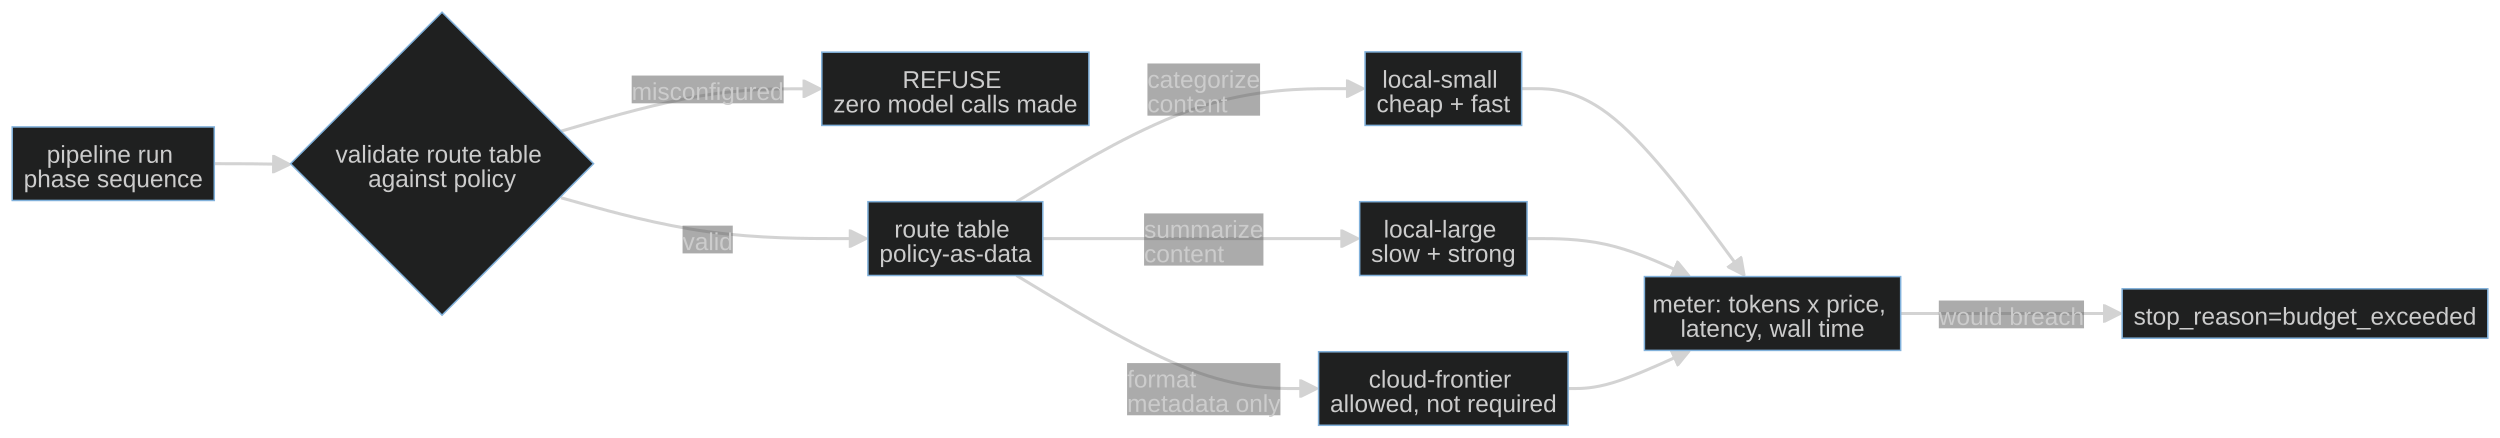
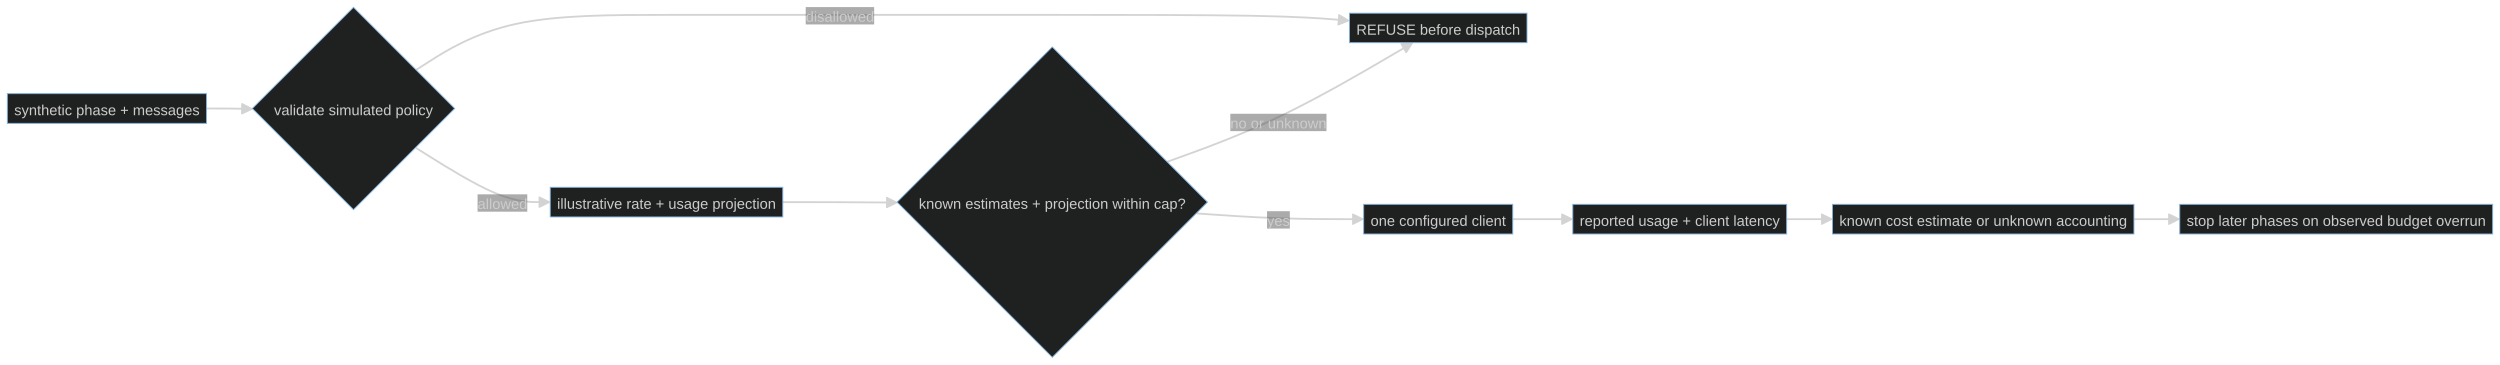
- <svg xmlns="http://www.w3.org/2000/svg" id="ahp-5f787d2e3541270d" width="100%" style="max-width: 1638.523px;" viewBox="-8 -8 1638.523 286.74" role="graphics-document document" aria-roledescription="flowchart-v2">
-   <style>#ahp-5f787d2e3541270d{font-family:Arial,sans-serif;font-size:16px;fill:#ccc;}#ahp-5f787d2e3541270d .error-icon{fill:#a44141;}#ahp-5f787d2e3541270d .error-text{fill:#ddd;stroke:#ddd;}#ahp-5f787d2e3541270d .edge-thickness-normal{stroke-width:2px;}#ahp-5f787d2e3541270d .edge-thickness-thick{stroke-width:3.5px;}#ahp-5f787d2e3541270d .edge-pattern-solid{stroke-dasharray:0;}#ahp-5f787d2e3541270d .edge-pattern-dashed{stroke-dasharray:3;}#ahp-5f787d2e3541270d .edge-pattern-dotted{stroke-dasharray:2;}#ahp-5f787d2e3541270d .marker{fill:lightgrey;stroke:lightgrey;}#ahp-5f787d2e3541270d .marker.cross{stroke:lightgrey;}#ahp-5f787d2e3541270d svg{font-family:Arial,sans-serif;font-size:16px;}#ahp-5f787d2e3541270d .label{font-family:Arial,sans-serif;color:#ccc;}#ahp-5f787d2e3541270d .cluster-label text{fill:#F9FFFE;}#ahp-5f787d2e3541270d .cluster-label span,#ahp-5f787d2e3541270d p{color:#F9FFFE;}#ahp-5f787d2e3541270d .label text,#ahp-5f787d2e3541270d span,#ahp-5f787d2e3541270d p{fill:#ccc;color:#ccc;}#ahp-5f787d2e3541270d .node rect,#ahp-5f787d2e3541270d .node circle,#ahp-5f787d2e3541270d .node ellipse,#ahp-5f787d2e3541270d .node polygon,#ahp-5f787d2e3541270d .node path{fill:#1f2020;stroke:#81B1DB;stroke-width:1px;}#ahp-5f787d2e3541270d .flowchart-label text{text-anchor:middle;}#ahp-5f787d2e3541270d .node .katex path{fill:#000;stroke:#000;stroke-width:1px;}#ahp-5f787d2e3541270d .node .label{text-align:center;}#ahp-5f787d2e3541270d .node.clickable{cursor:pointer;}#ahp-5f787d2e3541270d .arrowheadPath{fill:lightgrey;}#ahp-5f787d2e3541270d .edgePath .path{stroke:lightgrey;stroke-width:2.0px;}#ahp-5f787d2e3541270d .flowchart-link{stroke:lightgrey;fill:none;}#ahp-5f787d2e3541270d .edgeLabel{background-color:hsl(0, 0%, 34.412%);text-align:center;}#ahp-5f787d2e3541270d .edgeLabel rect{opacity:0.5;background-color:hsl(0, 0%, 34.412%);fill:hsl(0, 0%, 34.412%);}#ahp-5f787d2e3541270d .labelBkg{background-color:rgba(87.75, 87.75, 87.75, 0.5);}#ahp-5f787d2e3541270d .cluster rect{fill:hsl(180, 1.587%, 28.353%);stroke:rgba(255, 255, 255, 0.25);stroke-width:1px;}#ahp-5f787d2e3541270d .cluster text{fill:#F9FFFE;}#ahp-5f787d2e3541270d .cluster span,#ahp-5f787d2e3541270d p{color:#F9FFFE;}#ahp-5f787d2e3541270d div.mermaidTooltip{position:absolute;text-align:center;max-width:200px;padding:2px;font-family:Arial,sans-serif;font-size:12px;background:hsl(20, 1.587%, 12.353%);border:1px solid rgba(255, 255, 255, 0.25);border-radius:2px;pointer-events:none;z-index:100;}#ahp-5f787d2e3541270d .flowchartTitleText{text-anchor:middle;font-size:18px;fill:#ccc;}#ahp-5f787d2e3541270d :root{--mermaid-font-family:Arial,sans-serif;}</style>
+ <svg xmlns="http://www.w3.org/2000/svg" id="ahp-e26e2dd79164b014" width="100%" style="max-width: 2728.016px;" viewBox="-8 -7.736 2728.016 397.869" role="graphics-document document" aria-roledescription="flowchart-v2">
+   <style>#ahp-e26e2dd79164b014{font-family:Arial,sans-serif;font-size:16px;fill:#ccc;}#ahp-e26e2dd79164b014 .error-icon{fill:#a44141;}#ahp-e26e2dd79164b014 .error-text{fill:#ddd;stroke:#ddd;}#ahp-e26e2dd79164b014 .edge-thickness-normal{stroke-width:2px;}#ahp-e26e2dd79164b014 .edge-thickness-thick{stroke-width:3.5px;}#ahp-e26e2dd79164b014 .edge-pattern-solid{stroke-dasharray:0;}#ahp-e26e2dd79164b014 .edge-pattern-dashed{stroke-dasharray:3;}#ahp-e26e2dd79164b014 .edge-pattern-dotted{stroke-dasharray:2;}#ahp-e26e2dd79164b014 .marker{fill:lightgrey;stroke:lightgrey;}#ahp-e26e2dd79164b014 .marker.cross{stroke:lightgrey;}#ahp-e26e2dd79164b014 svg{font-family:Arial,sans-serif;font-size:16px;}#ahp-e26e2dd79164b014 .label{font-family:Arial,sans-serif;color:#ccc;}#ahp-e26e2dd79164b014 .cluster-label text{fill:#F9FFFE;}#ahp-e26e2dd79164b014 .cluster-label span,#ahp-e26e2dd79164b014 p{color:#F9FFFE;}#ahp-e26e2dd79164b014 .label text,#ahp-e26e2dd79164b014 span,#ahp-e26e2dd79164b014 p{fill:#ccc;color:#ccc;}#ahp-e26e2dd79164b014 .node rect,#ahp-e26e2dd79164b014 .node circle,#ahp-e26e2dd79164b014 .node ellipse,#ahp-e26e2dd79164b014 .node polygon,#ahp-e26e2dd79164b014 .node path{fill:#1f2020;stroke:#81B1DB;stroke-width:1px;}#ahp-e26e2dd79164b014 .flowchart-label text{text-anchor:middle;}#ahp-e26e2dd79164b014 .node .katex path{fill:#000;stroke:#000;stroke-width:1px;}#ahp-e26e2dd79164b014 .node .label{text-align:center;}#ahp-e26e2dd79164b014 .node.clickable{cursor:pointer;}#ahp-e26e2dd79164b014 .arrowheadPath{fill:lightgrey;}#ahp-e26e2dd79164b014 .edgePath .path{stroke:lightgrey;stroke-width:2.0px;}#ahp-e26e2dd79164b014 .flowchart-link{stroke:lightgrey;fill:none;}#ahp-e26e2dd79164b014 .edgeLabel{background-color:hsl(0, 0%, 34.412%);text-align:center;}#ahp-e26e2dd79164b014 .edgeLabel rect{opacity:0.5;background-color:hsl(0, 0%, 34.412%);fill:hsl(0, 0%, 34.412%);}#ahp-e26e2dd79164b014 .labelBkg{background-color:rgba(87.75, 87.75, 87.75, 0.5);}#ahp-e26e2dd79164b014 .cluster rect{fill:hsl(180, 1.587%, 28.353%);stroke:rgba(255, 255, 255, 0.25);stroke-width:1px;}#ahp-e26e2dd79164b014 .cluster text{fill:#F9FFFE;}#ahp-e26e2dd79164b014 .cluster span,#ahp-e26e2dd79164b014 p{color:#F9FFFE;}#ahp-e26e2dd79164b014 div.mermaidTooltip{position:absolute;text-align:center;max-width:200px;padding:2px;font-family:Arial,sans-serif;font-size:12px;background:hsl(20, 1.587%, 12.353%);border:1px solid rgba(255, 255, 255, 0.25);border-radius:2px;pointer-events:none;z-index:100;}#ahp-e26e2dd79164b014 .flowchartTitleText{text-anchor:middle;font-size:18px;fill:#ccc;}#ahp-e26e2dd79164b014 :root{--mermaid-font-family:Arial,sans-serif;}</style>
  <g>
-     <marker id="ahp-5f787d2e3541270d_flowchart-pointEnd" class="marker flowchart" viewBox="0 0 10 10" refX="6" refY="5" markerUnits="userSpaceOnUse" markerWidth="12" markerHeight="12" orient="auto">
+     <marker id="ahp-e26e2dd79164b014_flowchart-pointEnd" class="marker flowchart" viewBox="0 0 10 10" refX="6" refY="5" markerUnits="userSpaceOnUse" markerWidth="12" markerHeight="12" orient="auto">
      <path d="M 0 0 L 10 5 L 0 10 z" class="arrowMarkerPath" style="stroke-width: 1; stroke-dasharray: 1, 0;" />
    </marker>
-     <marker id="ahp-5f787d2e3541270d_flowchart-pointStart" class="marker flowchart" viewBox="0 0 10 10" refX="4.5" refY="5" markerUnits="userSpaceOnUse" markerWidth="12" markerHeight="12" orient="auto">
+     <marker id="ahp-e26e2dd79164b014_flowchart-pointStart" class="marker flowchart" viewBox="0 0 10 10" refX="4.5" refY="5" markerUnits="userSpaceOnUse" markerWidth="12" markerHeight="12" orient="auto">
      <path d="M 0 5 L 10 10 L 10 0 z" class="arrowMarkerPath" style="stroke-width: 1; stroke-dasharray: 1, 0;" />
    </marker>
-     <marker id="ahp-5f787d2e3541270d_flowchart-circleEnd" class="marker flowchart" viewBox="0 0 10 10" refX="11" refY="5" markerUnits="userSpaceOnUse" markerWidth="11" markerHeight="11" orient="auto">
+     <marker id="ahp-e26e2dd79164b014_flowchart-circleEnd" class="marker flowchart" viewBox="0 0 10 10" refX="11" refY="5" markerUnits="userSpaceOnUse" markerWidth="11" markerHeight="11" orient="auto">
      <circle cx="5" cy="5" r="5" class="arrowMarkerPath" style="stroke-width: 1; stroke-dasharray: 1, 0;" />
    </marker>
-     <marker id="ahp-5f787d2e3541270d_flowchart-circleStart" class="marker flowchart" viewBox="0 0 10 10" refX="-1" refY="5" markerUnits="userSpaceOnUse" markerWidth="11" markerHeight="11" orient="auto">
+     <marker id="ahp-e26e2dd79164b014_flowchart-circleStart" class="marker flowchart" viewBox="0 0 10 10" refX="-1" refY="5" markerUnits="userSpaceOnUse" markerWidth="11" markerHeight="11" orient="auto">
      <circle cx="5" cy="5" r="5" class="arrowMarkerPath" style="stroke-width: 1; stroke-dasharray: 1, 0;" />
    </marker>
-     <marker id="ahp-5f787d2e3541270d_flowchart-crossEnd" class="marker cross flowchart" viewBox="0 0 11 11" refX="12" refY="5.2" markerUnits="userSpaceOnUse" markerWidth="11" markerHeight="11" orient="auto">
+     <marker id="ahp-e26e2dd79164b014_flowchart-crossEnd" class="marker cross flowchart" viewBox="0 0 11 11" refX="12" refY="5.2" markerUnits="userSpaceOnUse" markerWidth="11" markerHeight="11" orient="auto">
      <path d="M 1,1 l 9,9 M 10,1 l -9,9" class="arrowMarkerPath" style="stroke-width: 2; stroke-dasharray: 1, 0;" />
    </marker>
-     <marker id="ahp-5f787d2e3541270d_flowchart-crossStart" class="marker cross flowchart" viewBox="0 0 11 11" refX="-1" refY="5.2" markerUnits="userSpaceOnUse" markerWidth="11" markerHeight="11" orient="auto">
+     <marker id="ahp-e26e2dd79164b014_flowchart-crossStart" class="marker cross flowchart" viewBox="0 0 11 11" refX="-1" refY="5.2" markerUnits="userSpaceOnUse" markerWidth="11" markerHeight="11" orient="auto">
      <path d="M 1,1 l 9,9 M 10,1 l -9,9" class="arrowMarkerPath" style="stroke-width: 2; stroke-dasharray: 1, 0;" />
    </marker>
    <g class="root">
      <g class="clusters" />
      <g class="edgePaths">
-         <path d="M132.438,99.285L136.604,99.285C140.771,99.285,149.104,99.285,156.638,99.351C164.171,99.417,170.905,99.549,174.272,99.615L177.639,99.681" id="L-P-V-0" class="edge-thickness-normal edge-pattern-solid flowchart-link LS-P LE-V" style="fill:none;" marker-end="url(#ahp-5f787d2e3541270d_flowchart-pointEnd)" />
-         <path d="M359.669,77.946L375.693,73.321C391.717,68.695,423.765,59.444,451.373,54.819C478.981,50.193,502.149,50.193,513.733,50.193L525.317,50.193" id="L-V-X-0" class="edge-thickness-normal edge-pattern-solid flowchart-link LS-V LE-X" style="fill:none;" marker-end="url(#ahp-5f787d2e3541270d_flowchart-pointEnd)" />
-         <path d="M359.669,121.624L375.693,126.083C391.717,130.542,423.765,139.459,456.412,143.918C489.059,148.377,522.305,148.377,538.928,148.377L555.552,148.377" id="L-V-RT-0" class="edge-thickness-normal edge-pattern-solid flowchart-link LS-V LE-RT" style="fill:none;" marker-end="url(#ahp-5f787d2e3541270d_flowchart-pointEnd)" />
-         <path d="M658.218,124.193L678.674,111.845C699.13,99.497,740.041,74.8,777.234,62.452C814.426,50.104,847.899,50.104,864.635,50.104L881.372,50.104" id="L-RT-S-0" class="edge-thickness-normal edge-pattern-solid flowchart-link LS-RT LE-S" style="fill:none;" marker-end="url(#ahp-5f787d2e3541270d_flowchart-pointEnd)" />
-         <path d="M675.461,148.377L693.043,148.377C710.625,148.377,745.789,148.377,779.516,148.377C813.244,148.377,845.534,148.377,861.68,148.377L877.825,148.377" id="L-RT-L-0" class="edge-thickness-normal edge-pattern-solid flowchart-link LS-RT LE-L" style="fill:none;" marker-end="url(#ahp-5f787d2e3541270d_flowchart-pointEnd)" />
-         <path d="M658.218,172.561L678.674,184.909C699.13,197.257,740.041,221.954,772.157,234.302C804.272,246.65,827.592,246.65,839.251,246.65L850.911,246.65" id="L-RT-C-0" class="edge-thickness-normal edge-pattern-solid flowchart-link LS-RT LE-C" style="fill:none;" marker-end="url(#ahp-5f787d2e3541270d_flowchart-pointEnd)" />
-         <path d="M989.297,50.104L998.54,50.104C1007.784,50.104,1026.271,50.104,1050.171,69.924C1074.072,89.744,1103.385,129.384,1118.042,149.204L1132.699,169.024" id="L-S-M-0" class="edge-thickness-normal edge-pattern-solid flowchart-link LS-S LE-M" style="fill:none;" marker-end="url(#ahp-5f787d2e3541270d_flowchart-pointEnd)" />
-         <path d="M992.844,148.377L1001.496,148.377C1010.148,148.377,1027.453,148.377,1044.516,152.166C1061.578,155.954,1078.398,163.531,1086.808,167.32L1095.218,171.108" id="L-L-M-0" class="edge-thickness-normal edge-pattern-solid flowchart-link LS-L LE-M" style="fill:none;" marker-end="url(#ahp-5f787d2e3541270d_flowchart-pointEnd)" />
-         <path d="M1019.758,246.65L1023.924,246.65C1028.091,246.65,1036.424,246.65,1049.018,242.847C1061.611,239.044,1078.464,231.438,1086.891,227.635L1095.318,223.833" id="L-C-M-0" class="edge-thickness-normal edge-pattern-solid flowchart-link LS-C LE-M" style="fill:none;" marker-end="url(#ahp-5f787d2e3541270d_flowchart-pointEnd)" />
-         <path d="M1237.711,197.469L1249.809,197.469C1261.906,197.469,1286.102,197.469,1309.414,197.469C1332.726,197.469,1355.154,197.469,1366.368,197.469L1377.583,197.469" id="L-M-B-0" class="edge-thickness-normal edge-pattern-solid flowchart-link LS-M LE-B" style="fill:none;" marker-end="url(#ahp-5f787d2e3541270d_flowchart-pointEnd)" />
+         <path d="M217.344,110.658L221.51,110.658C225.677,110.658,234.01,110.658,241.544,110.724C249.077,110.79,255.811,110.922,259.178,110.988L262.545,111.054" id="L-P-V-0" class="edge-thickness-normal edge-pattern-solid flowchart-link LS-P LE-V" style="fill:none;" marker-end="url(#ahp-e26e2dd79164b014_flowchart-pointEnd)" />
+         <path d="M446.025,68.55L461.732,58.542C477.438,48.534,508.852,28.517,554.397,18.508C599.943,8.5,659.62,8.5,721.001,8.5C782.383,8.5,845.469,8.5,915.624,8.5C985.78,8.5,1063.005,8.5,1142.751,8.5C1222.497,8.5,1304.764,8.5,1357.931,9.483C1411.099,10.467,1435.166,12.434,1447.2,13.417L1459.233,14.401" id="L-V-X-0" class="edge-thickness-normal edge-pattern-solid flowchart-link LS-V LE-X" style="fill:none;" marker-end="url(#ahp-e26e2dd79164b014_flowchart-pointEnd)" />
+         <path d="M446.025,153.766L461.732,163.608C477.438,173.45,508.852,193.133,532.364,202.975C555.877,212.816,571.488,212.816,579.293,212.816L587.098,212.816" id="L-V-E-0" class="edge-thickness-normal edge-pattern-solid flowchart-link LS-V LE-E" style="fill:none;" marker-end="url(#ahp-e26e2dd79164b014_flowchart-pointEnd)" />
+         <path d="M846.195,212.816L856.589,212.816C866.982,212.816,887.768,212.816,907.755,212.893C927.741,212.969,946.928,213.122,956.521,213.198L966.114,213.274" id="L-E-G-0" class="edge-thickness-normal edge-pattern-solid flowchart-link LS-E LE-G" style="fill:none;" marker-end="url(#ahp-e26e2dd79164b014_flowchart-pointEnd)" />
+         <path d="M1265.577,168.847L1285.82,161.524C1306.062,154.201,1346.547,139.554,1390.51,118.333C1434.473,97.112,1481.915,69.315,1505.635,55.417L1529.356,41.519" id="L-G-X-0" class="edge-thickness-normal edge-pattern-solid flowchart-link LS-G LE-X" style="fill:none;" marker-end="url(#ahp-e26e2dd79164b014_flowchart-pointEnd)" />
+         <path d="M1298.186,225.178L1312.993,226.216C1327.801,227.255,1357.416,229.331,1386.846,230.37C1416.275,231.408,1445.519,231.408,1460.141,231.408L1474.763,231.408" id="L-G-C-0" class="edge-thickness-normal edge-pattern-solid flowchart-link LS-G LE-C" style="fill:none;" marker-end="url(#ahp-e26e2dd79164b014_flowchart-pointEnd)" />
+         <path d="M1642.719,231.408L1649.477,231.408C1656.234,231.408,1669.75,231.408,1679.791,231.408C1689.832,231.408,1696.399,231.408,1699.682,231.408L1702.966,231.408" id="L-C-U-0" class="edge-thickness-normal edge-pattern-solid flowchart-link LS-C LE-U" style="fill:none;" marker-end="url(#ahp-e26e2dd79164b014_flowchart-pointEnd)" />
+         <path d="M1941.625,231.408L1945.792,231.408C1949.958,231.408,1958.292,231.408,1965.742,231.408C1973.192,231.408,1979.758,231.408,1983.042,231.408L1986.325,231.408" id="L-U-L-0" class="edge-thickness-normal edge-pattern-solid flowchart-link LS-U LE-L" style="fill:none;" marker-end="url(#ahp-e26e2dd79164b014_flowchart-pointEnd)" />
+         <path d="M2320.578,231.408L2324.745,231.408C2328.911,231.408,2337.245,231.408,2344.695,231.408C2352.145,231.408,2358.711,231.408,2361.995,231.408L2365.278,231.408" id="L-L-B-0" class="edge-thickness-normal edge-pattern-solid flowchart-link LS-L LE-B" style="fill:none;" marker-end="url(#ahp-e26e2dd79164b014_flowchart-pointEnd)" />
      </g>
      <g class="edgeLabels">
        <g class="edgeLabel">
          <g class="label" transform="translate(0, 0)">
            <rect rx="0" ry="0" width="0" height="0" />
            <text style="">
              <tspan xml:space="preserve" dy="1em" x="0" class="row" />
            </text>
          </g>
        </g>
-         <g class="edgeLabel" transform="translate(455.8125, 50.19336)">
-           <g class="label" transform="translate(-49.80469, -8.683594)">
-             <rect rx="0" ry="0" width="99.604" height="18.207" />
+         <g class="edgeLabel" transform="translate(908.5547, 8.5)">
+           <g class="label" transform="translate(-37.35938, -8.5)">
+             <rect rx="0" ry="0" width="74.684" height="18.945" />
            <text style="">
-               <tspan xml:space="preserve" dy="1em" x="0" class="row">misconfigured</tspan>
+               <tspan xml:space="preserve" dy="1em" x="0" class="row">disallowed</tspan>
            </text>
          </g>
        </g>
-         <g class="edgeLabel" transform="translate(455.8125, 148.377)">
-           <g class="label" transform="translate(-16.45312, -8.5)">
-             <rect rx="0" ry="0" width="32.911" height="18.207" />
+         <g class="edgeLabel" transform="translate(540.2656, 212.8164)">
+           <g class="label" transform="translate(-27.13281, -8.5)">
+             <rect rx="0" ry="0" width="54.229" height="18.945" />
            <text style="">
-               <tspan xml:space="preserve" dy="1em" x="0" class="row">valid</tspan>
+               <tspan xml:space="preserve" dy="1em" x="0" class="row">allowed</tspan>
            </text>
          </g>
        </g>
-         <g class="edgeLabel" transform="translate(780.9531, 50.10352)">
-           <g class="label" transform="translate(-36.91406, -16.5)">
-             <rect rx="0" ry="0" width="73.823" height="34.207" />
+         <g class="edgeLabel">
+           <g class="label" transform="translate(0, 0)">
+             <rect rx="0" ry="0" width="0" height="0" />
            <text style="">
-               <tspan xml:space="preserve" dy="1em" x="0" class="row">categorize</tspan>
-               <tspan xml:space="preserve" dy="1em" x="0" class="row">content</tspan>
+               <tspan xml:space="preserve" dy="1em" x="0" class="row" />
            </text>
          </g>
        </g>
-         <g class="edgeLabel" transform="translate(780.9531, 148.377)">
-           <g class="label" transform="translate(-39.11719, -16.5)">
-             <rect rx="0" ry="0" width="78.233" height="34.207" />
+         <g class="edgeLabel" transform="translate(1387.031, 124.9082)">
+           <g class="label" transform="translate(-52.48438, -8.5)">
+             <rect rx="0" ry="0" width="104.907" height="18.945" />
            <text style="">
-               <tspan xml:space="preserve" dy="1em" x="0" class="row">summarize</tspan>
-               <tspan xml:space="preserve" dy="1em" x="0" class="row">content</tspan>
+               <tspan xml:space="preserve" dy="1em" x="0" class="row">no or unknown</tspan>
            </text>
          </g>
        </g>
-         <g class="edgeLabel" transform="translate(780.9531, 246.6504)">
-           <g class="label" transform="translate(-50.25781, -16.68359)">
-             <rect rx="0" ry="0" width="100.511" height="34.207" />
+         <g class="edgeLabel" transform="translate(1387.031, 231.4082)">
+           <g class="label" transform="translate(-12.45312, -8.683594)">
+             <rect rx="0" ry="0" width="24.895" height="18.945" />
            <text style="">
-               <tspan xml:space="preserve" dy="1em" x="0" class="row">format</tspan>
-               <tspan xml:space="preserve" dy="1em" x="0" class="row">metadata only</tspan>
+               <tspan xml:space="preserve" dy="1em" x="0" class="row">yes</tspan>
            </text>
          </g>
        </g>
        <g class="edgeLabel">
          <g class="label" transform="translate(0, 0)">
            <rect rx="0" ry="0" width="0" height="0" />
            <text style="">
              <tspan xml:space="preserve" dy="1em" x="0" class="row" />
            </text>
          </g>
        </g>
        <g class="edgeLabel">
          <g class="label" transform="translate(0, 0)">
            <rect rx="0" ry="0" width="0" height="0" />
            <text style="">
              <tspan xml:space="preserve" dy="1em" x="0" class="row" />
            </text>
          </g>
        </g>
        <g class="edgeLabel">
          <g class="label" transform="translate(0, 0)">
            <rect rx="0" ry="0" width="0" height="0" />
            <text style="">
              <tspan xml:space="preserve" dy="1em" x="0" class="row" />
            </text>
          </g>
        </g>
-         <g class="edgeLabel" transform="translate(1310.297, 197.4688)">
-           <g class="label" transform="translate(-47.58594, -8.5)">
-             <rect rx="0" ry="0" width="95.177" height="18.207" />
+       </g>
+       <g class="nodes">
+         <g class="node default default flowchart-label" id="flowchart-P-0" data-node="true" data-id="P" transform="translate(108.6719, 110.6582)">
+           <rect class="basic label-container" style="" rx="0" ry="0" x="-108.672" y="-16.184" width="217.344" height="32.367" />
+           <g class="label" style="" transform="translate(0, -8.683594)">
+             <rect />
            <text style="">
-               <tspan xml:space="preserve" dy="1em" x="0" class="row">would breach</tspan>
+               <tspan xml:space="preserve" dy="1em" x="0" class="row">synthetic phase + messages</tspan>
            </text>
          </g>
        </g>
-       </g>
-       <g class="nodes">
-         <g class="node default default flowchart-label" id="flowchart-P-0" data-node="true" data-id="P" transform="translate(66.21875, 99.28516)">
-           <rect class="basic label-container" style="" rx="0" ry="0" x="-66.219" y="-24.09" width="132.438" height="48.18" />
-           <g class="label" style="" transform="translate(0, -16.58984)">
+         <g class="node default default flowchart-label" id="flowchart-V-1" data-node="true" data-id="V" transform="translate(377.7383, 110.6582)">
+           <polygon points="110.395,0 220.789,-110.395 110.395,-220.789 0,-110.395" class="label-container" transform="translate(-110.3945,110.3945)" style="" />
+           <g class="label" style="" transform="translate(0, -8.683594)">
            <rect />
            <text style="">
-               <tspan xml:space="preserve" dy="1em" x="0" class="row">pipeline run</tspan>
-               <tspan xml:space="preserve" dy="1em" x="0" class="row">phase sequence</tspan>
+               <tspan xml:space="preserve" dy="1em" x="0" class="row">validate simulated policy</tspan>
            </text>
          </g>
        </g>
-         <g class="node default default flowchart-label" id="flowchart-V-1" data-node="true" data-id="V" transform="translate(281.7227, 99.28516)">
-           <polygon points="99.285,0 198.57,-99.285 99.285,-198.57 0,-99.285" class="label-container" transform="translate(-99.28516,99.28516)" style="" />
-           <g class="label" style="" transform="translate(0, -16.68359)">
+         <g class="node default default flowchart-label" id="flowchart-X-3" data-node="true" data-id="X" transform="translate(1561.391, 22.75)">
+           <rect class="basic label-container" style="" rx="0" ry="0" x="-96.875" y="-16.09" width="193.75" height="32.18" />
+           <g class="label" style="" transform="translate(0, -8.589844)">
            <rect />
            <text style="">
-               <tspan xml:space="preserve" dy="1em" x="0" class="row">validate route table</tspan>
-               <tspan xml:space="preserve" dy="1em" x="0" class="row">against policy</tspan>
+               <tspan xml:space="preserve" dy="1em" x="0" class="row">REFUSE before dispatch</tspan>
            </text>
          </g>
        </g>
-         <g class="node default default flowchart-label" id="flowchart-X-3" data-node="true" data-id="X" transform="translate(618.1562, 50.19336)">
-           <rect class="basic label-container" style="" rx="0" ry="0" x="-87.539" y="-24" width="175.078" height="48" />
-           <g class="label" style="" transform="translate(0, -16.5)">
+         <g class="node default default flowchart-label" id="flowchart-E-5" data-node="true" data-id="E" transform="translate(719.2969, 212.8164)">
+           <rect class="basic label-container" style="" rx="0" ry="0" x="-126.898" y="-16.184" width="253.797" height="32.367" />
+           <g class="label" style="" transform="translate(0, -8.683594)">
            <rect />
            <text style="">
-               <tspan xml:space="preserve" dy="1em" x="0" class="row">REFUSE</tspan>
-               <tspan xml:space="preserve" dy="1em" x="0" class="row">zero model calls made</tspan>
+               <tspan xml:space="preserve" dy="1em" x="0" class="row">illustrative rate + usage projection</tspan>
            </text>
          </g>
        </g>
-         <g class="node default default flowchart-label" id="flowchart-RT-5" data-node="true" data-id="RT" transform="translate(618.1562, 148.377)">
-           <rect class="basic label-container" style="" rx="0" ry="0" x="-57.305" y="-24.184" width="114.609" height="48.367" />
-           <g class="label" style="" transform="translate(0, -16.68359)">
+         <g class="node default default flowchart-label" id="flowchart-G-7" data-node="true" data-id="G" transform="translate(1140.23, 212.8164)">
+           <polygon points="169.316,0 338.633,-169.316 169.316,-338.633 0,-169.316" class="label-container" transform="translate(-169.3164,169.3164)" style="" />
+           <g class="label" style="" transform="translate(0, -8.683594)">
            <rect />
            <text style="">
-               <tspan xml:space="preserve" dy="1em" x="0" class="row">route table</tspan>
-               <tspan xml:space="preserve" dy="1em" x="0" class="row">policy-as-data</tspan>
+               <tspan xml:space="preserve" dy="1em" x="0" class="row">known estimates + projection within cap?</tspan>
            </text>
          </g>
        </g>
-         <g class="node default default flowchart-label" id="flowchart-S-7" data-node="true" data-id="S" transform="translate(937.9844, 50.10352)">
-           <rect class="basic label-container" style="" rx="0" ry="0" x="-51.312" y="-24.09" width="102.625" height="48.18" />
-           <g class="label" style="" transform="translate(0, -16.58984)">
+         <g class="node default default flowchart-label" id="flowchart-C-11" data-node="true" data-id="C" transform="translate(1561.391, 231.4082)">
+           <rect class="basic label-container" style="" rx="0" ry="0" x="-81.328" y="-16.184" width="162.656" height="32.367" />
+           <g class="label" style="" transform="translate(0, -8.683594)">
            <rect />
            <text style="">
-               <tspan xml:space="preserve" dy="1em" x="0" class="row">local-small</tspan>
-               <tspan xml:space="preserve" dy="1em" x="0" class="row">cheap + fast</tspan>
+               <tspan xml:space="preserve" dy="1em" x="0" class="row">one configured client</tspan>
            </text>
          </g>
        </g>
-         <g class="node default default flowchart-label" id="flowchart-L-9" data-node="true" data-id="L" transform="translate(937.9844, 148.377)">
-           <rect class="basic label-container" style="" rx="0" ry="0" x="-54.859" y="-24.184" width="109.719" height="48.367" />
-           <g class="label" style="" transform="translate(0, -16.68359)">
+         <g class="node default default flowchart-label" id="flowchart-U-13" data-node="true" data-id="U" transform="translate(1824.945, 231.4082)">
+           <rect class="basic label-container" style="" rx="0" ry="0" x="-116.68" y="-16.184" width="233.359" height="32.367" />
+           <g class="label" style="" transform="translate(0, -8.683594)">
            <rect />
            <text style="">
-               <tspan xml:space="preserve" dy="1em" x="0" class="row">local-large</tspan>
-               <tspan xml:space="preserve" dy="1em" x="0" class="row">slow + strong</tspan>
+               <tspan xml:space="preserve" dy="1em" x="0" class="row">reported usage + client latency</tspan>
            </text>
          </g>
        </g>
-         <g class="node default default flowchart-label" id="flowchart-C-11" data-node="true" data-id="C" transform="translate(937.9844, 246.6504)">
-           <rect class="basic label-container" style="" rx="0" ry="0" x="-81.773" y="-24.09" width="163.547" height="48.18" />
-           <g class="label" style="" transform="translate(0, -16.58984)">
+         <g class="node default default flowchart-label" id="flowchart-L-15" data-node="true" data-id="L" transform="translate(2156.102, 231.4082)">
+           <rect class="basic label-container" style="" rx="0" ry="0" x="-164.477" y="-16.184" width="328.953" height="32.367" />
+           <g class="label" style="" transform="translate(0, -8.683594)">
            <rect />
            <text style="">
-               <tspan xml:space="preserve" dy="1em" x="0" class="row">cloud-frontier</tspan>
-               <tspan xml:space="preserve" dy="1em" x="0" class="row">allowed, not required</tspan>
+               <tspan xml:space="preserve" dy="1em" x="0" class="row">known cost estimate or unknown accounting</tspan>
            </text>
          </g>
        </g>
-         <g class="node default default flowchart-label" id="flowchart-M-13" data-node="true" data-id="M" transform="translate(1153.734, 197.4688)">
-           <rect class="basic label-container" style="" rx="0" ry="0" x="-83.977" y="-24.184" width="167.953" height="48.367" />
-           <g class="label" style="" transform="translate(0, -16.68359)">
-             <rect />
-             <text style="">
-               <tspan xml:space="preserve" dy="1em" x="0" class="row">meter: tokens x price,</tspan>
-               <tspan xml:space="preserve" dy="1em" x="0" class="row">latency, wall time</tspan>
-             </text>
-           </g>
-         </g>
-         <g class="node default default flowchart-label" id="flowchart-B-19" data-node="true" data-id="B" transform="translate(1502.703, 197.4688)">
-           <rect class="basic label-container" style="" rx="0" ry="0" x="-119.82" y="-16.184" width="239.641" height="32.367" />
+         <g class="node default default flowchart-label" id="flowchart-B-17" data-node="true" data-id="B" transform="translate(2541.297, 231.4082)">
+           <rect class="basic label-container" style="" rx="0" ry="0" x="-170.719" y="-16.184" width="341.438" height="32.367" />
          <g class="label" style="" transform="translate(0, -8.683594)">
            <rect />
            <text style="">
-               <tspan xml:space="preserve" dy="1em" x="0" class="row">stop_reason=budget_exceeded</tspan>
+               <tspan xml:space="preserve" dy="1em" x="0" class="row">stop later phases on observed budget overrun</tspan>
            </text>
          </g>
        </g>
      </g>
    </g>
  </g>
</svg>
